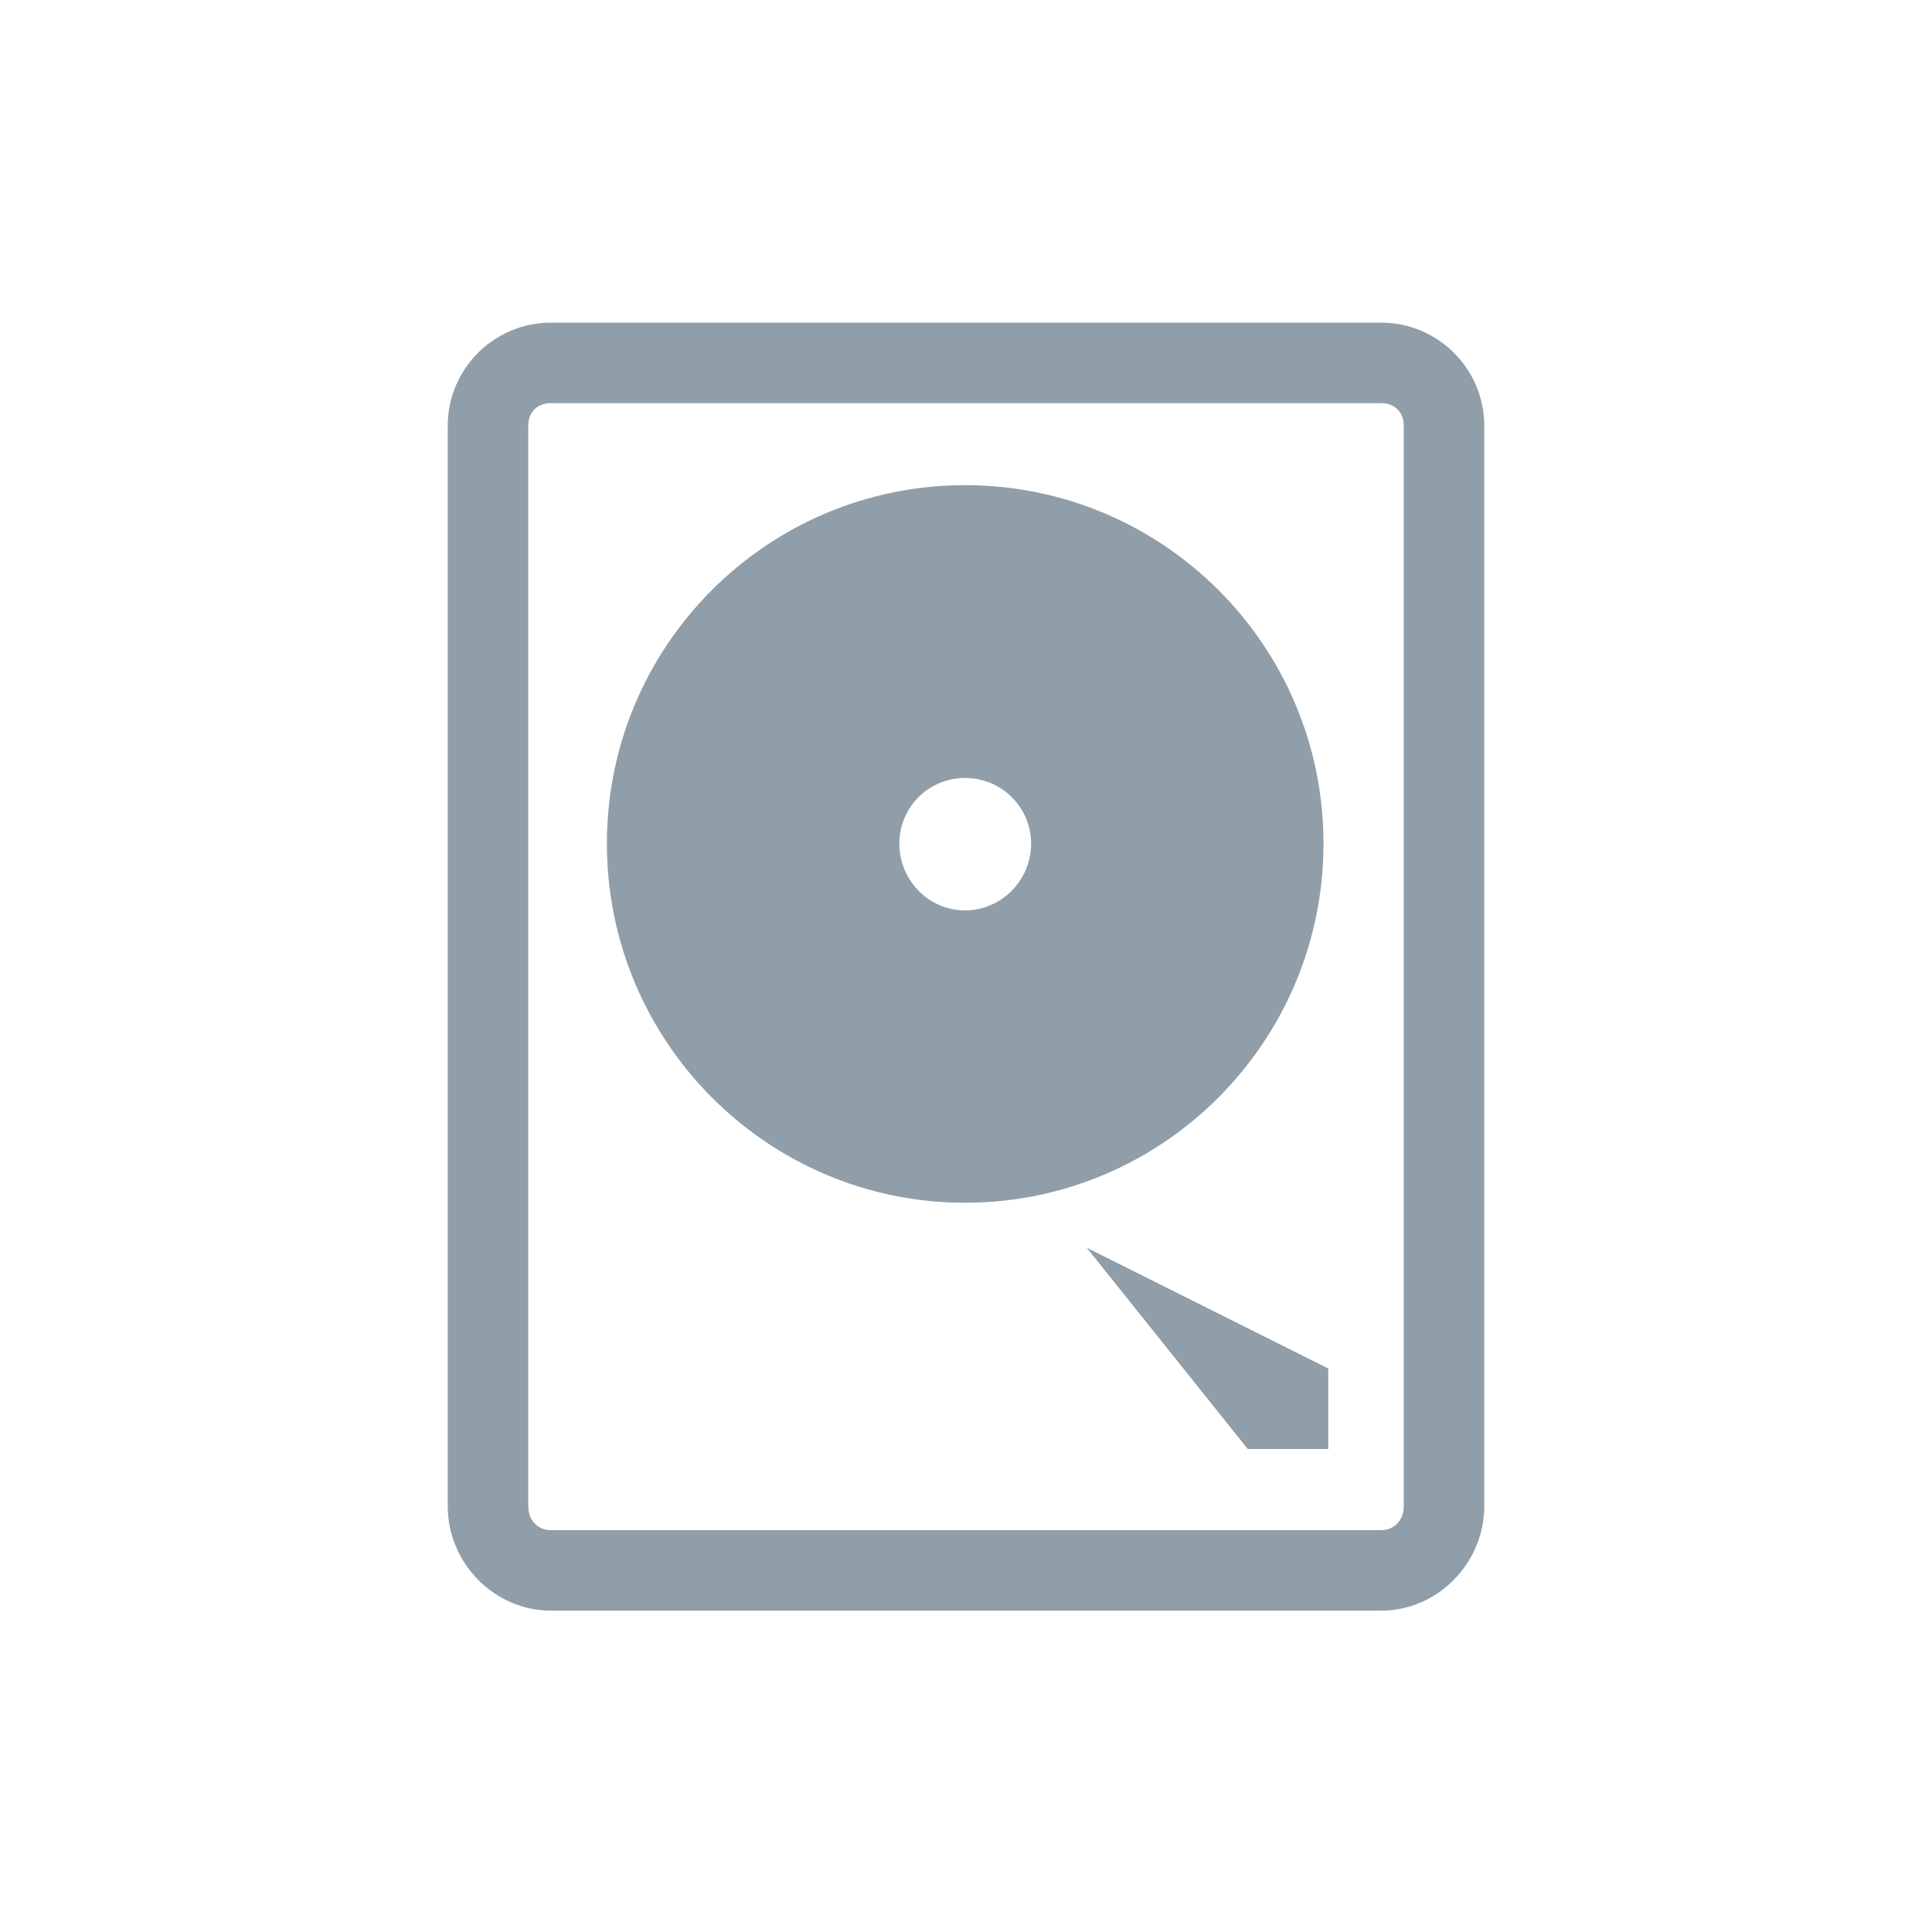
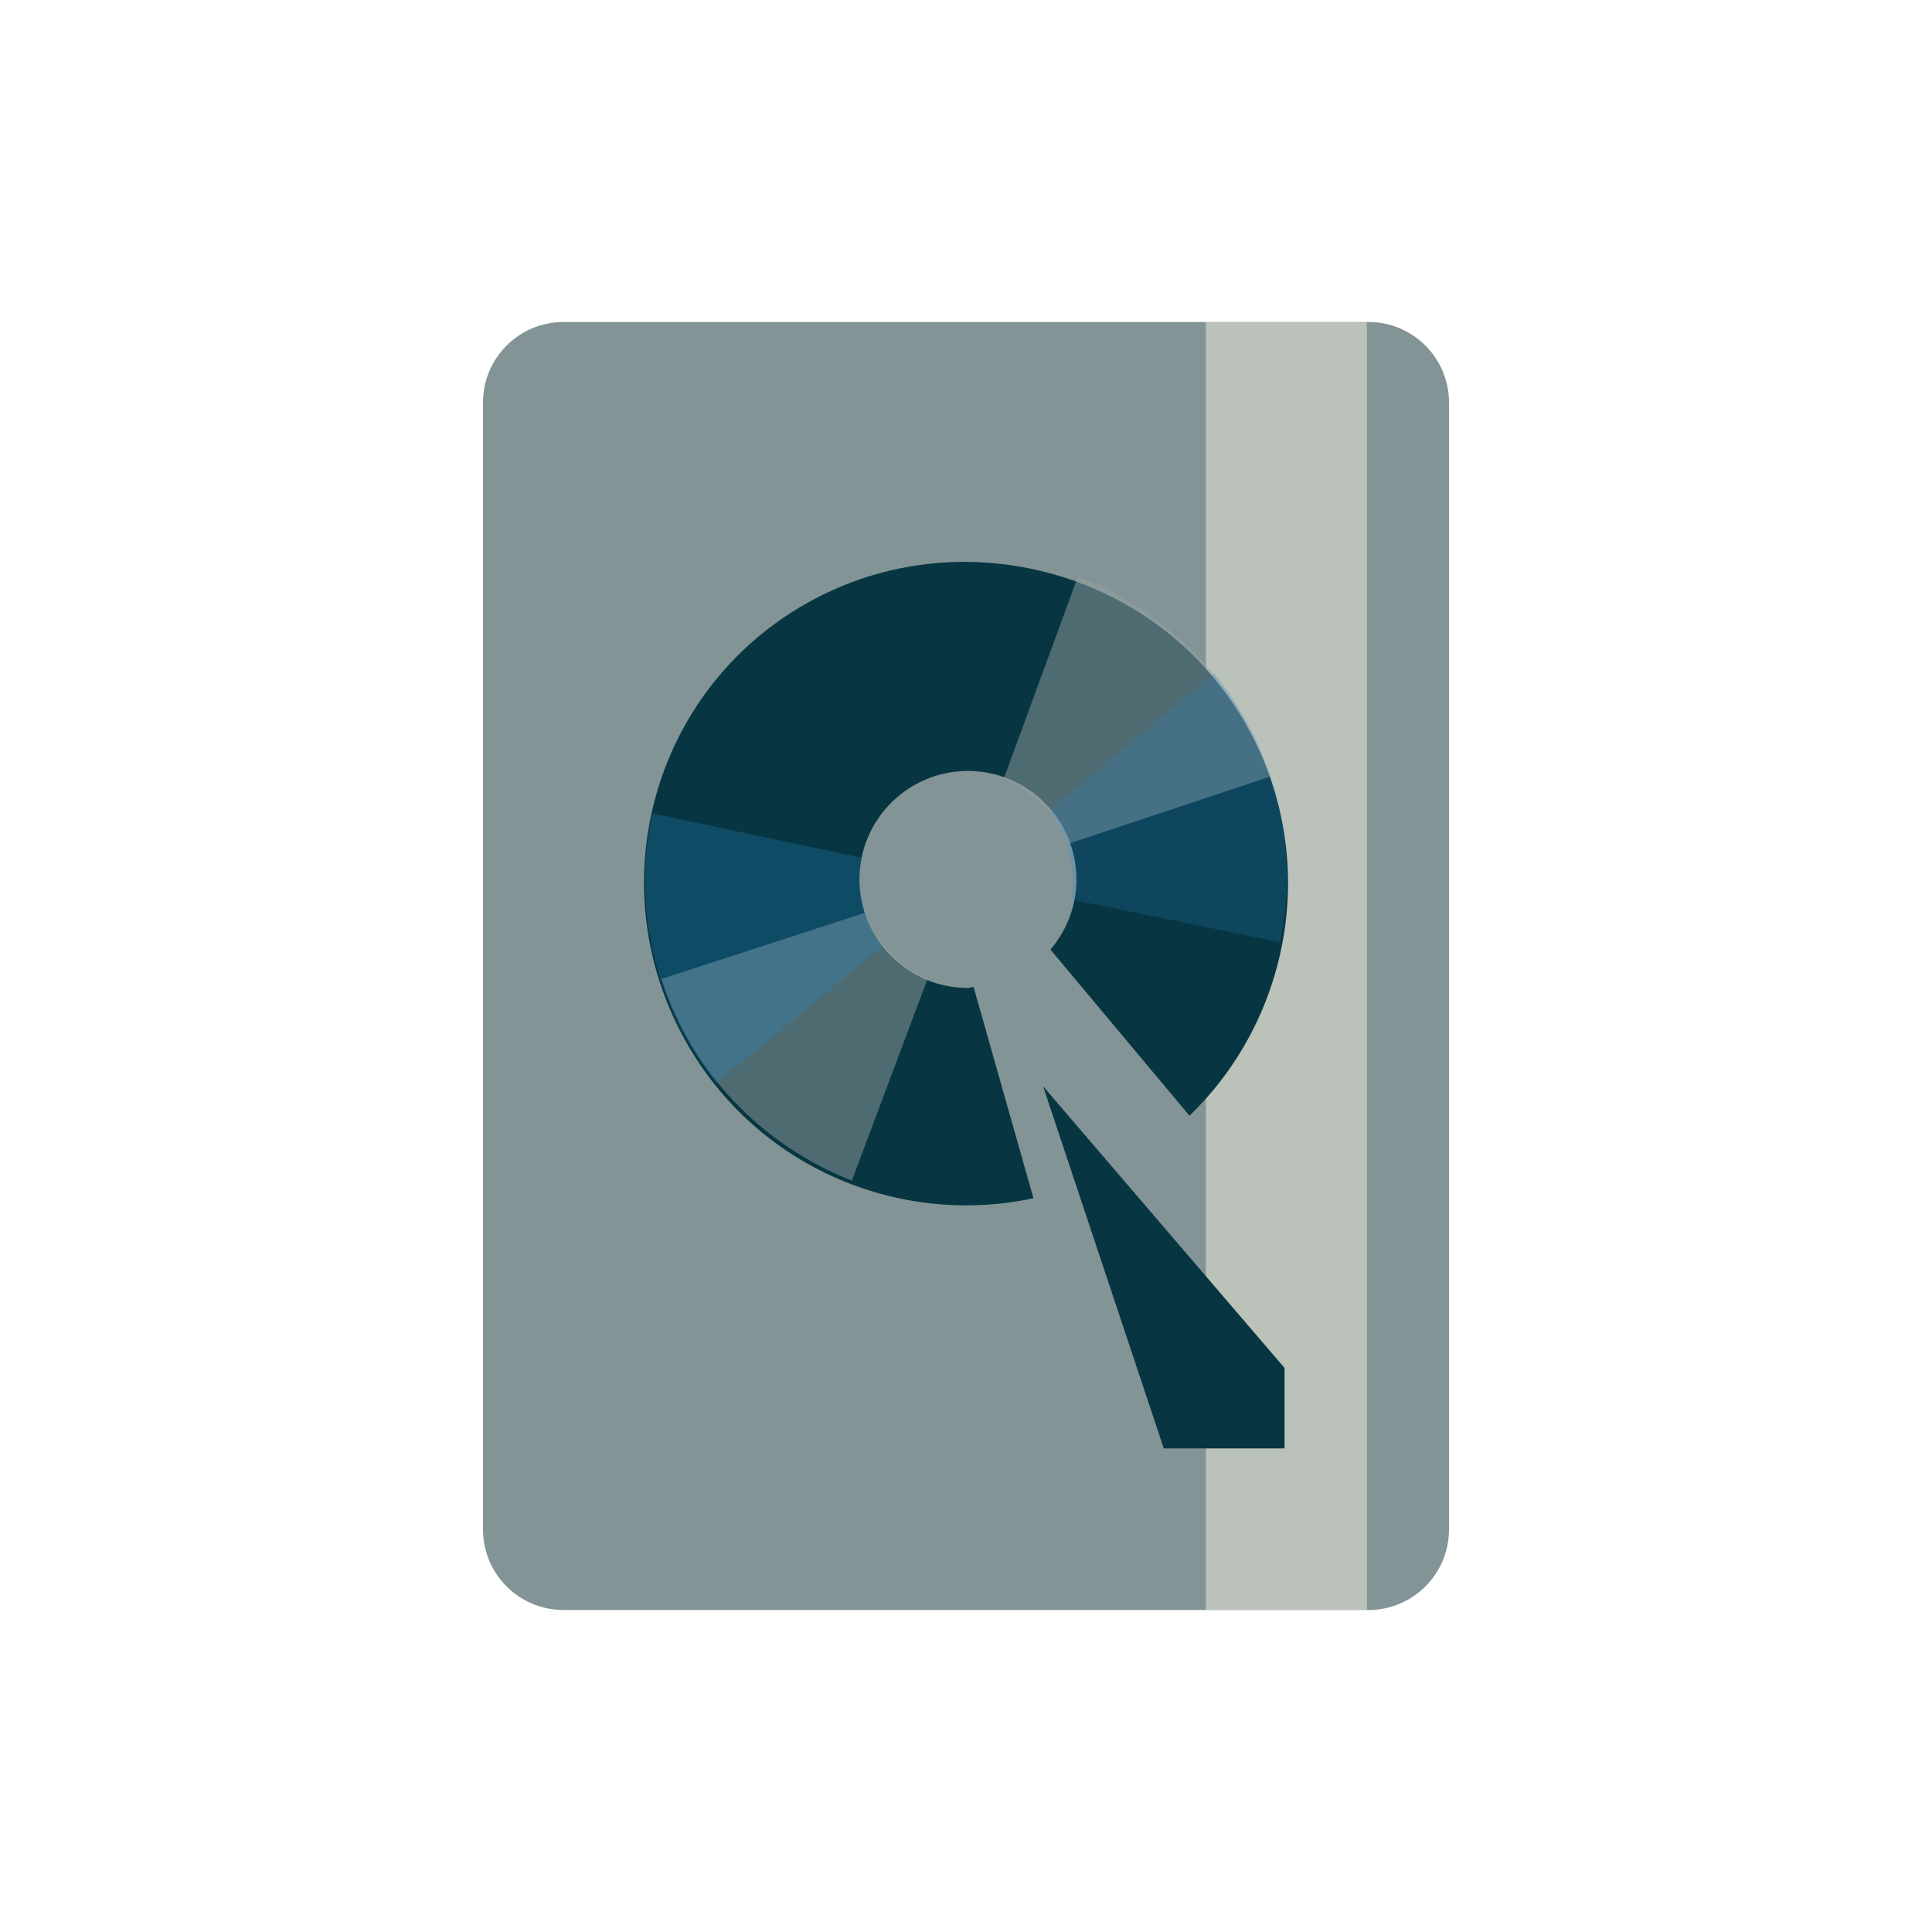
- <svg xmlns="http://www.w3.org/2000/svg" width="24" height="24" viewBox="0 0 24 24">
-   <g style="fill:#909ea9">
-     <path d="M 11.988 6.027 C 9.531 6.027 7.539 8.02 7.539 10.48 C 7.539 12.938 9.531 14.941 11.988 14.941 C 14.449 14.941 16.441 12.938 16.441 10.48 C 16.441 8.02 14.449 6.027 11.988 6.027 Z M 11.988 9.664 C 12.441 9.664 12.809 10.027 12.809 10.48 C 12.809 10.934 12.441 11.309 11.988 11.309 C 11.535 11.309 11.172 10.934 11.172 10.48 C 11.172 10.027 11.535 9.664 11.988 9.664 Z " />
-     <path d="M 6.844 4.008 C 6.137 4.008 5.562 4.582 5.562 5.289 L 5.562 18.711 C 5.562 19.414 6.137 20.008 6.844 20.008 L 17.156 20.008 C 17.863 20.008 18.438 19.414 18.438 18.711 L 18.438 5.289 C 18.438 4.582 17.863 4.008 17.156 4.008 Z M 6.844 5.008 L 17.156 5.008 C 17.324 5.008 17.438 5.117 17.438 5.289 L 17.438 18.711 C 17.438 18.879 17.324 19.008 17.156 19.008 L 6.844 19.008 C 6.676 19.008 6.562 18.879 6.562 18.711 L 6.562 5.289 C 6.562 5.117 6.676 5.008 6.844 5.008 Z " />
-     <path d="M 13.5 15.5 L 15.5 18 L 16.5 18 L 16.5 17 Z " />
-   </g>
+ <svg xmlns="http://www.w3.org/2000/svg" width="24" height="24" viewBox="0 0 24 24" id="svg2" version="1.1">
+   <defs id="defs14" />
+   <rect style="fill:#839496;fill-opacity:1;stroke:none" id="rect3011" width="12" height="16" x="6" y="4" ry="1" />
+   <rect style="opacity:0.464;fill:#fdf6e3;fill-opacity:1;stroke:none" id="rect3781" width="2" height="16" x="14.98" y="4" />
+   <path style="fill:#073642;fill-opacity:1" d="M 12.023,6.98 C 11.378,6.973 10.724,7.12 10.114,7.443 8.161,8.478 7.436,10.897 8.471,12.849 9.329,14.468 11.131,15.25 12.838,14.885 l -0.744,-2.626 c -0.024,0.001 -0.045,0.014 -0.07,0.014 -0.744,0 -1.348,-0.604 -1.348,-1.348 0,-0.744 0.604,-1.348 1.348,-1.348 0.744,0 1.348,0.604 1.348,1.348 0,0.333 -0.123,0.635 -0.323,0.871 l 1.727,2.064 C 16.028,12.652 16.389,10.714 15.534,9.1 14.822,7.758 13.443,6.995 12.023,6.98 z" id="path6" />
+   <path style="fill:#073642;fill-opacity:1;stroke:none" d="m 12.957,13.493 1.5,4.5 1.5,0 0,-1 z" id="path3879" />
+   <path style="opacity:0.495;fill:#93a1a1;fill-opacity:1" d="m 8.218,12.161 c 0.358,1.124 1.217,2.056 2.364,2.505 l 0.941,-2.508 C 11.387,12.103 11.265,12.027 11.148,11.926 10.959,11.763 10.821,11.559 10.747,11.338 l -2.528,0.822 z" id="path6-5" />
+   <path style="opacity:0.246;fill:#268bd2;fill-opacity:1" d="m 8.104,10.104 c -0.252,1.152 0.026,2.389 0.795,3.351 l 2.069,-1.701 c -0.091,-0.115 -0.159,-0.242 -0.209,-0.388 -0.082,-0.236 -0.1,-0.482 -0.054,-0.71 L 8.104,10.104 z" id="path6-5-8" />
+   <path style="opacity:0.495;fill:#93a1a1;fill-opacity:1" d="M 15.773,9.648 C 15.406,8.527 14.541,7.601 13.391,7.16 l -0.923,2.515 c 0.136,0.053 0.259,0.128 0.377,0.229 0.19,0.162 0.33,0.365 0.406,0.585 l 2.522,-0.84 z" id="path6-5-9" />
+   <path style="opacity:0.19;fill:#268bd2;fill-opacity:1" d="m 15.902,11.705 c 0.243,-1.154 -0.043,-2.389 -0.819,-3.345 l -2.057,1.716 c 0.092,0.114 0.16,0.241 0.212,0.387 0.084,0.235 0.103,0.481 0.059,0.709 l 2.605,0.533 z" id="path6-5-8-1" />
</svg>
